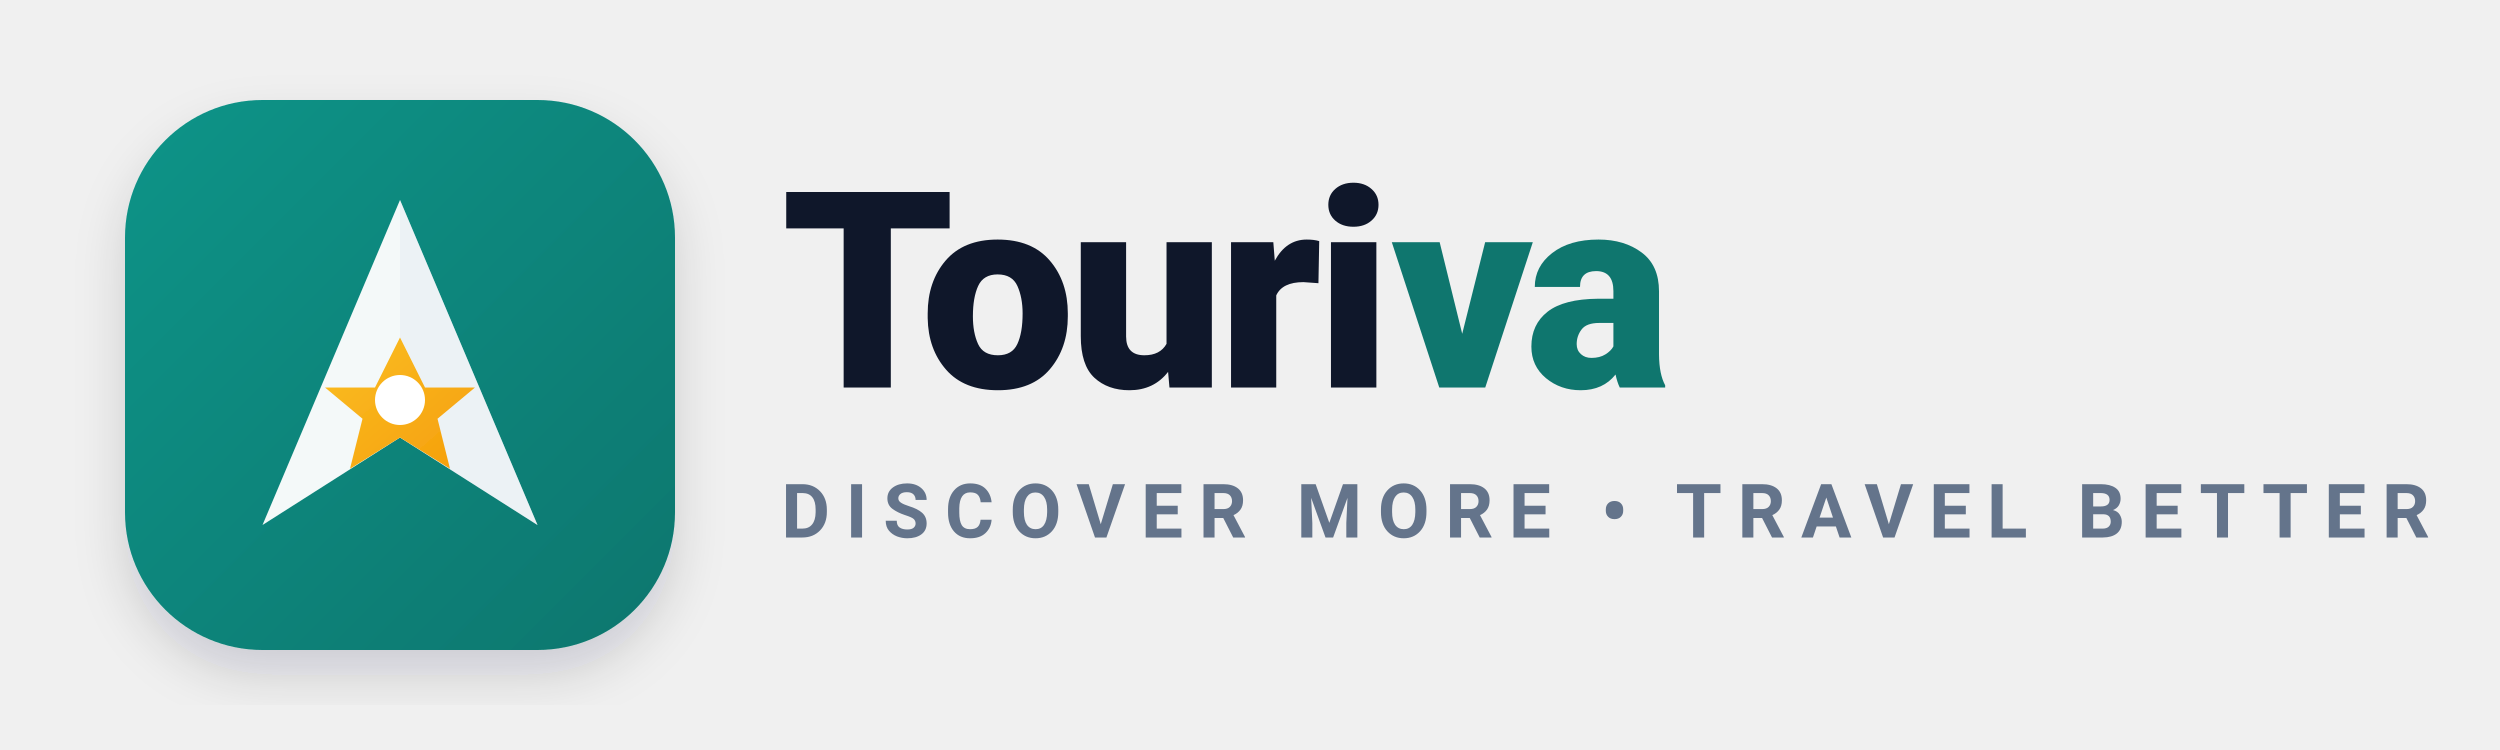
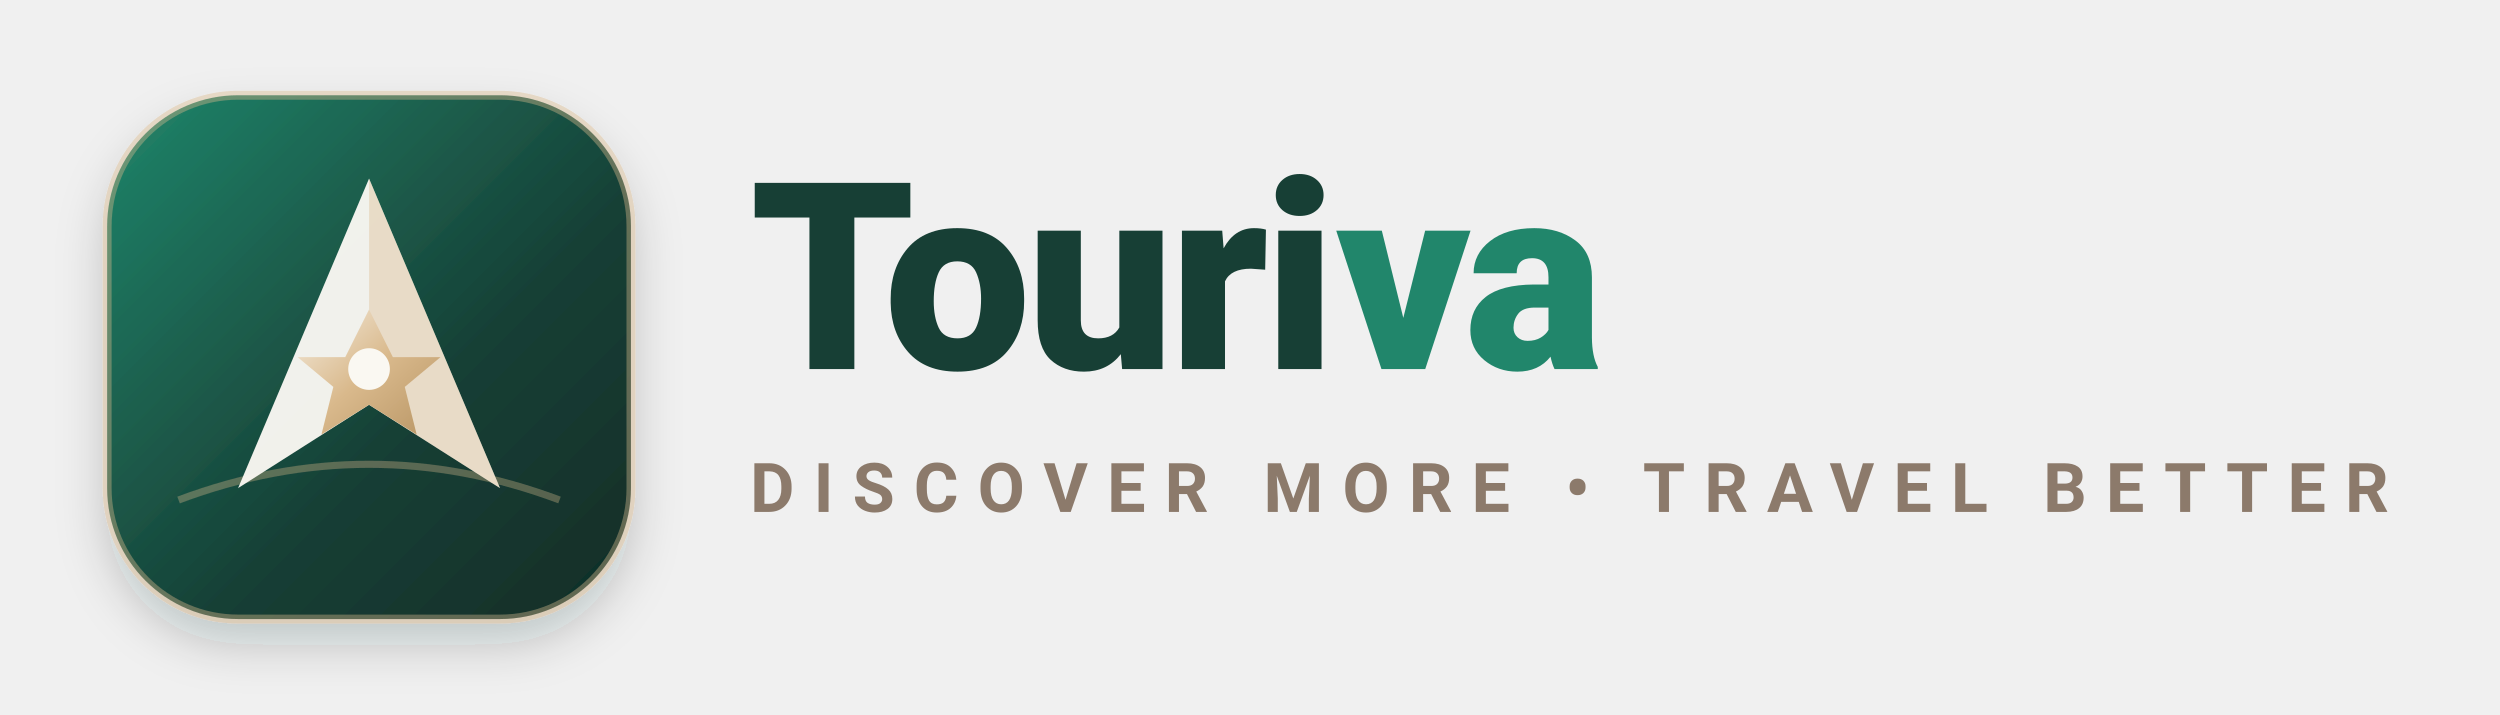
- <svg xmlns="http://www.w3.org/2000/svg" viewBox="0 0 400 120" width="400" height="120">
+ <svg xmlns="http://www.w3.org/2000/svg" viewBox="0 0 420 120" width="420" height="120">
  <defs>
-     <linearGradient id="emeraldGrad" x1="0%" y1="0%" x2="100%" y2="100%">
-       <stop offset="0%" stop-color="#0d9488" />
-       <stop offset="100%" stop-color="#0f766e" />
+     <linearGradient id="trvForestGrad" x1="0%" y1="0%" x2="100%" y2="100%">
+       <stop offset="0%" stop-color="#21866B" />
+       <stop offset="60%" stop-color="#173F35" />
+       <stop offset="100%" stop-color="#102D27" />
    </linearGradient>
-     <linearGradient id="amberGrad" x1="0%" y1="0%" x2="100%" y2="100%">
-       <stop offset="0%" stop-color="#fbbf24" />
-       <stop offset="100%" stop-color="#f59e0b" />
+     <linearGradient id="trvSandGrad" x1="0%" y1="0%" x2="100%" y2="100%">
+       <stop offset="0%" stop-color="#F5EDE0" />
+       <stop offset="50%" stop-color="#D9B98C" />
+       <stop offset="100%" stop-color="#B89564" />
    </linearGradient>
-     <filter id="subtleShadow" x="-10%" y="-10%" width="120%" height="120%">
-       <feDropShadow dx="0" dy="4" stdDeviation="4" flood-color="#0f172a" flood-opacity="0.15" />
+     <filter id="trvShadow" x="-15%" y="-15%" width="130%" height="130%">
+       <feDropShadow dx="0" dy="4" stdDeviation="4" flood-color="#102D27" flood-opacity="0.2" />
    </filter>
  </defs>
-   <g transform="translate(20, 16)" filter="url(#subtleShadow)">
-     <rect x="0" y="0" width="88" height="88" rx="22" fill="url(#emeraldGrad)" />
-     <path d="M44 16 L66 68 L44 54 L22 68 Z" fill="#ffffff" opacity="0.95" />
-     <path d="M44 16 L44 54 L66 68 Z" fill="#e2e8f0" opacity="0.4" />
-     <polygon points="44,38 48,46 56,46 50,51 52,59 44,54 36,59 38,51 32,46 40,46" fill="url(#amberGrad)" />
-     <circle cx="44" cy="48" r="4" fill="#ffffff" />
+   <g transform="translate(18, 16)" filter="url(#trvShadow)">
+     <rect x="0" y="0" width="88" height="88" rx="22" fill="url(#trvForestGrad)" stroke="#D9B98C" stroke-width="1.5" stroke-opacity="0.4" />
+     <path d="M12 68 Q44 56 76 68" stroke="#D9B98C" stroke-width="1.2" fill="none" opacity="0.35" />
+     <path d="M44 14 L66 66 L44 52 L22 66 Z" fill="#FAF8F2" opacity="0.96" />
+     <path d="M44 14 L44 52 L66 66 Z" fill="#D9B98C" opacity="0.38" />
+     <polygon points="44,36 48,44 56,44 50,49 52,57 44,52 36,57 38,49 32,44 40,44" fill="url(#trvSandGrad)" />
+     <circle cx="44" cy="46" r="3.5" fill="#FAF8F2" />
  </g>
-   <g transform="translate(125, 62)">
-     <text font-family="system-ui, -apple-system, 'Segoe UI', Roboto, sans-serif" font-size="44" font-weight="800" fill="#0f172a" letter-spacing="-1">
-       Touri<tspan fill="#0f766e">va</tspan>
+   <g transform="translate(126, 62)">
+     <text font-family="'Plus Jakarta Sans', -apple-system, 'Segoe UI', Roboto, sans-serif" font-size="44" font-weight="800" fill="#173F35" letter-spacing="-0.8">
+       Touri<tspan fill="#21866B">va</tspan>
    </text>
-     <text y="24" font-family="system-ui, -apple-system, 'Segoe UI', Roboto, sans-serif" font-size="12" font-weight="600" fill="#64748b" letter-spacing="2.5">
+     <text y="24" font-family="'Plus Jakarta Sans', -apple-system, 'Segoe UI', Roboto, sans-serif" font-size="11.5" font-weight="700" fill="#8C7A6B" letter-spacing="3.2">
      DISCOVER MORE • TRAVEL BETTER
    </text>
  </g>
</svg>
